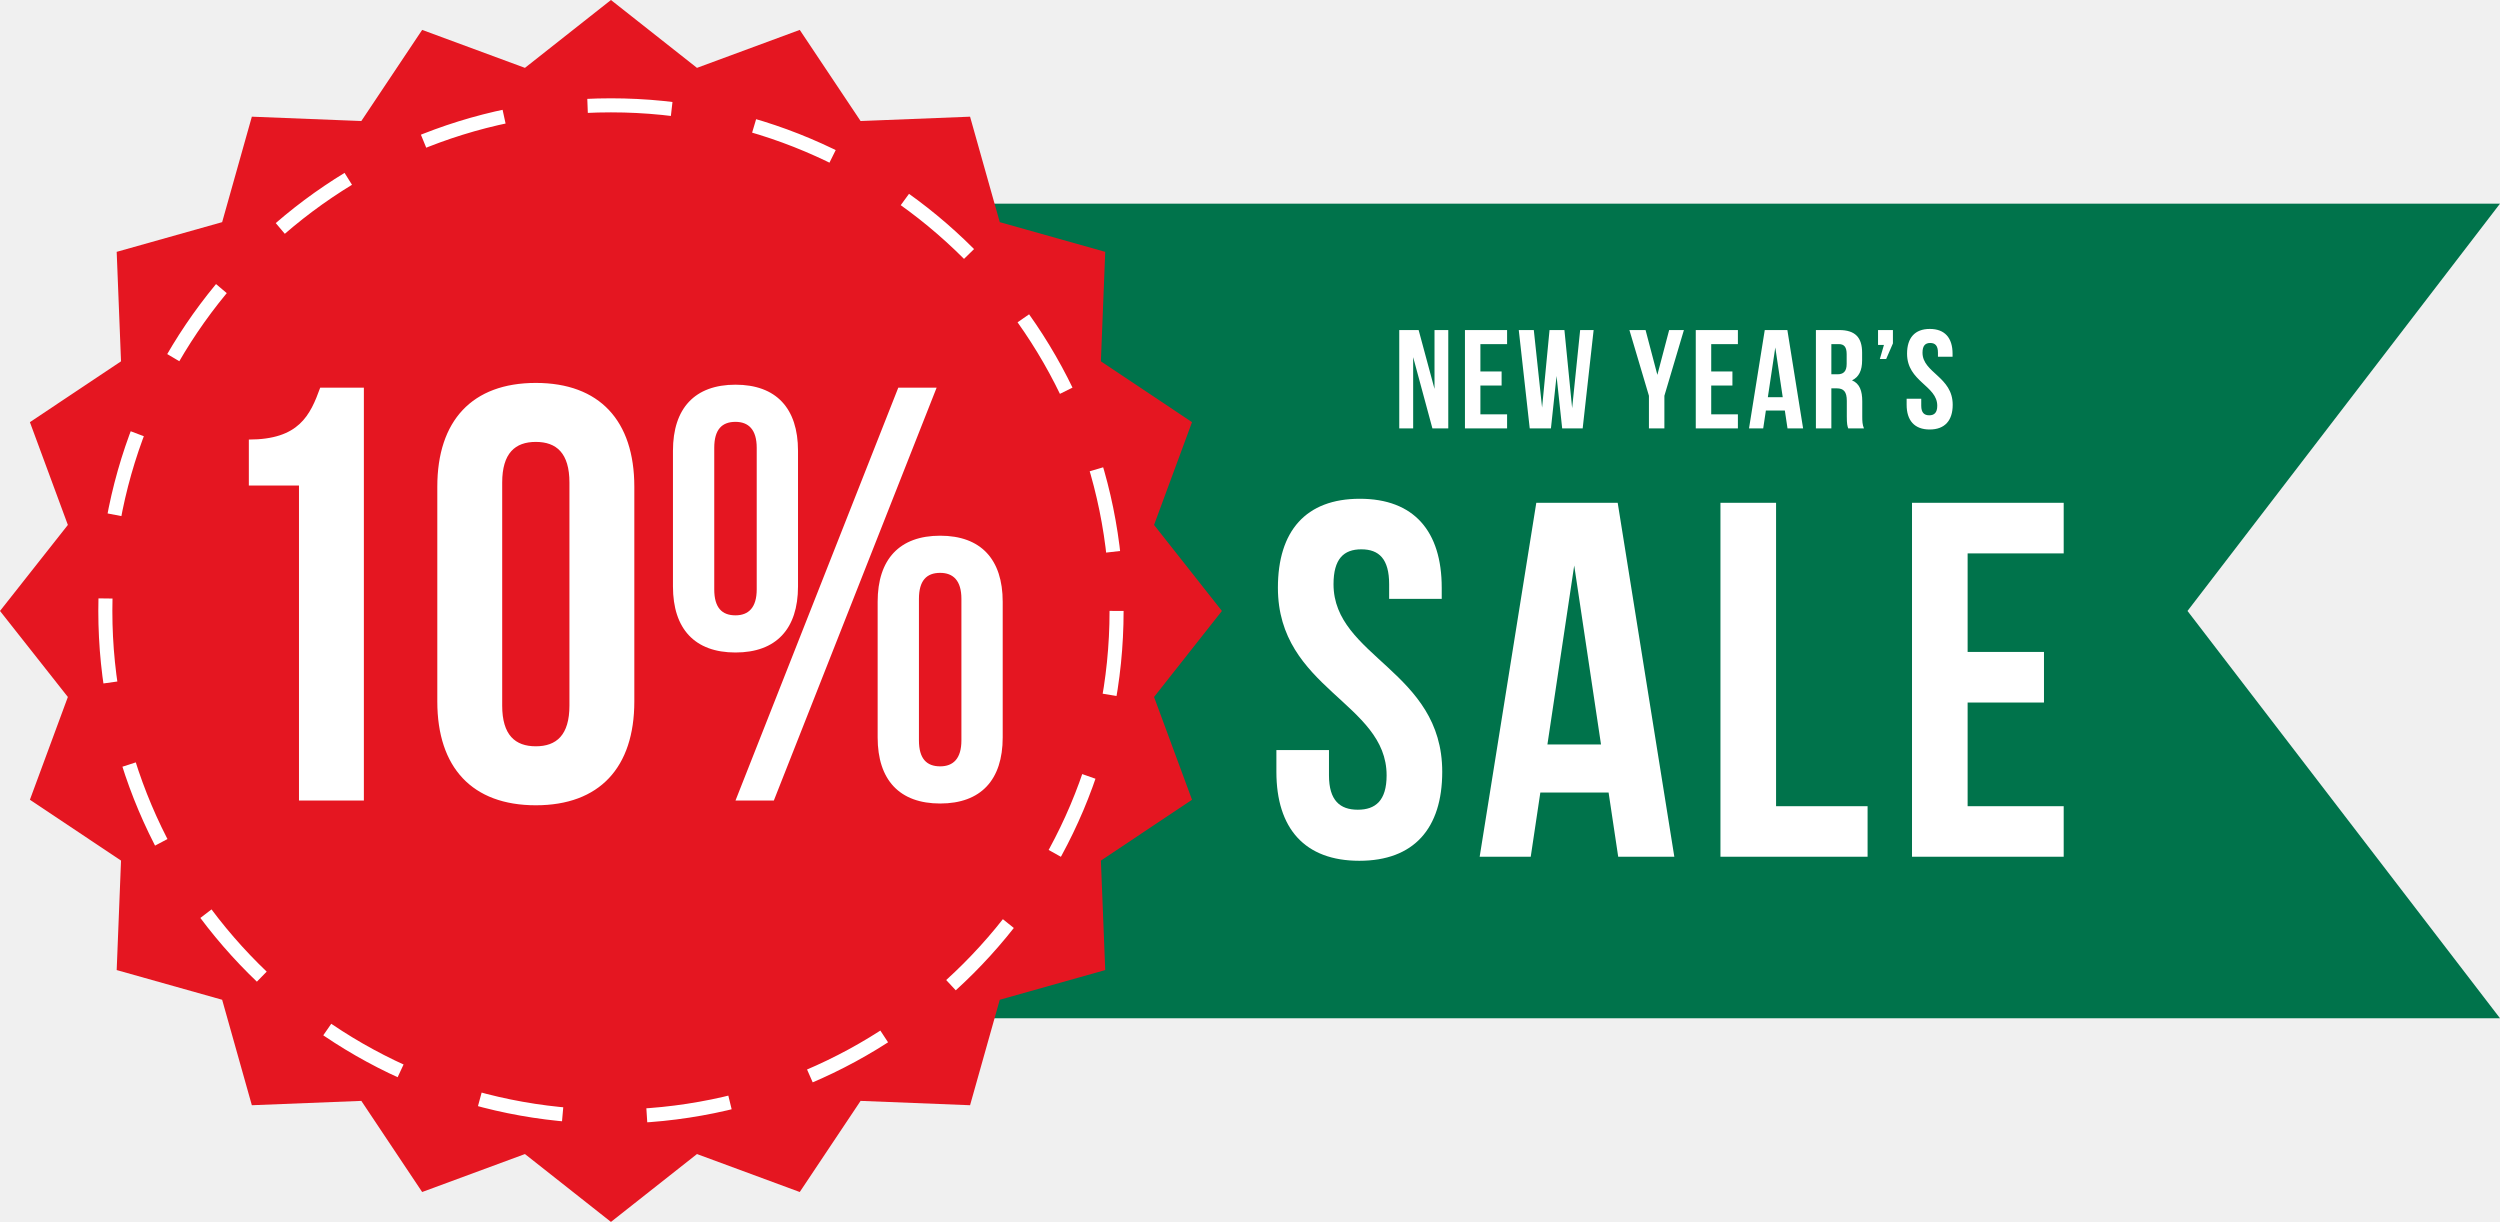
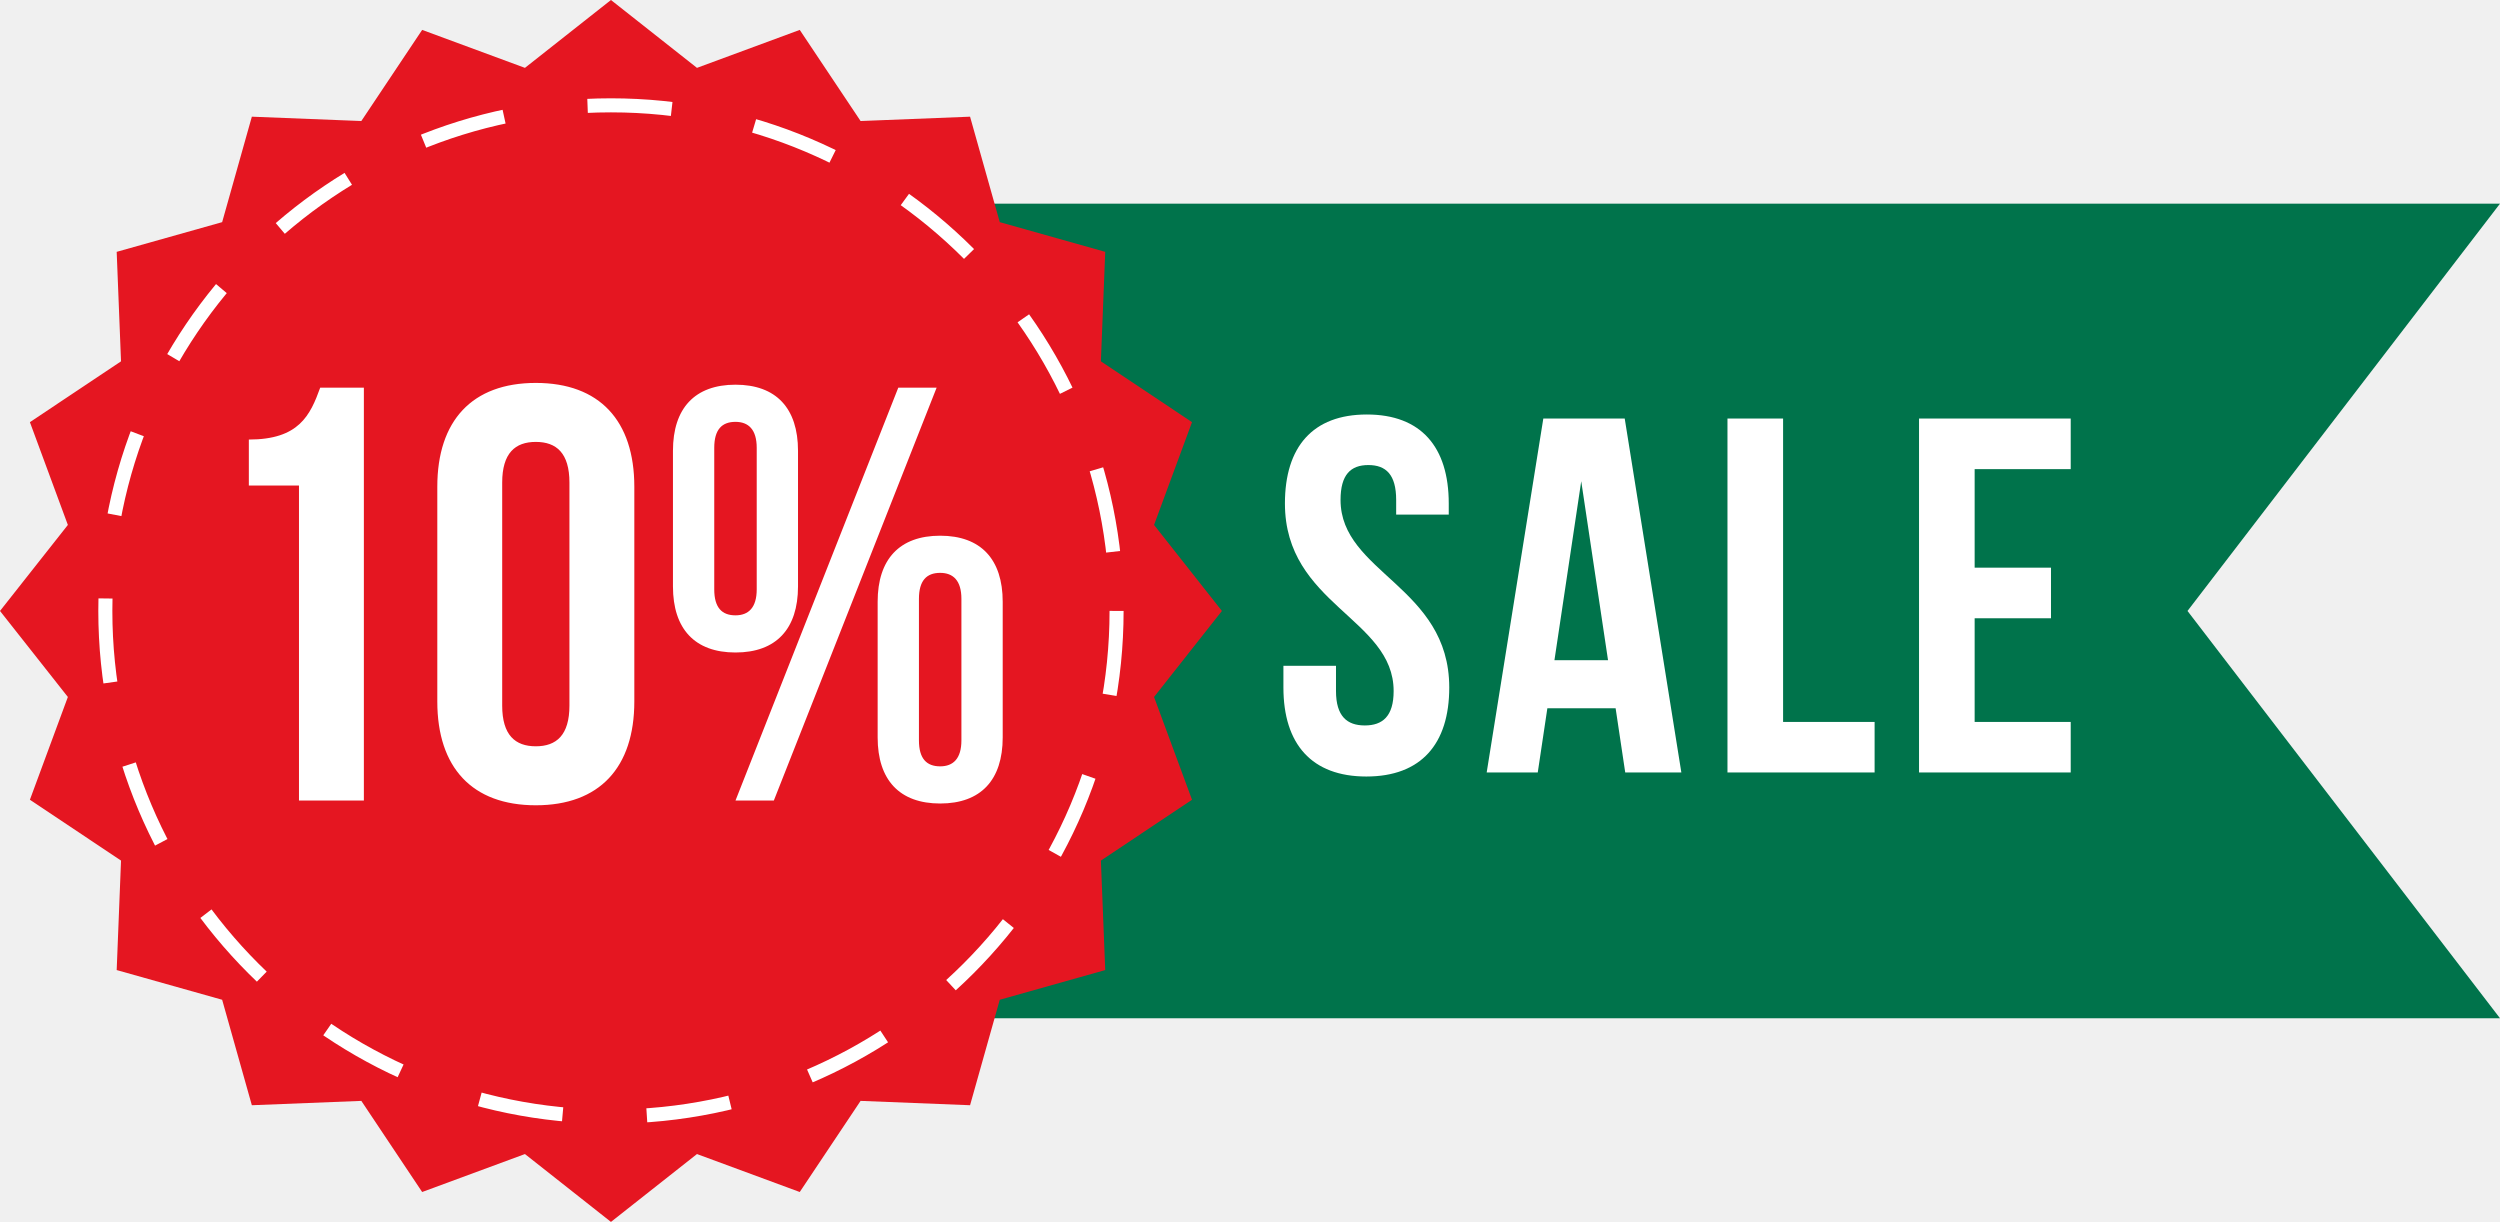
<svg xmlns="http://www.w3.org/2000/svg" width="356" height="174" viewBox="0 0 356 174" fill="none">
  <path d="M89 29H356L311.5 87L356 145H89V29Z" fill="#00734B" />
  <path d="M87 0L99.249 9.664L113.884 4.258L122.547 17.234L138.137 16.616L142.366 31.634L157.384 35.863L156.766 51.453L169.742 60.115L164.336 74.751L174 87L164.336 99.249L169.742 113.884L156.766 122.547L157.384 138.137L142.366 142.366L138.137 157.384L122.547 156.766L113.884 169.742L99.249 164.336L87 174L74.751 164.336L60.115 169.742L51.453 156.766L35.863 157.384L31.634 142.366L16.616 138.137L17.234 122.547L4.258 113.884L9.664 99.249L0 87L9.664 74.751L4.258 60.115L17.234 51.453L16.616 35.863L31.634 31.634L35.863 16.616L51.453 17.234L60.115 4.258L74.751 9.664L87 0Z" fill="#E51621" />
  <path d="M35.435 69.144V62.592C42.575 62.592 44.171 59.148 45.599 55.2H51.815V114H42.575V69.144H35.435ZM71.512 68.724V100.476C71.512 104.676 73.36 106.272 76.3 106.272C79.24 106.272 81.088 104.676 81.088 100.476V68.724C81.088 64.524 79.24 62.928 76.3 62.928C73.36 62.928 71.512 64.524 71.512 68.724ZM62.272 99.888V69.312C62.272 59.904 67.228 54.528 76.3 54.528C85.372 54.528 90.328 59.904 90.328 69.312V99.888C90.328 109.296 85.372 114.672 76.3 114.672C67.228 114.672 62.272 109.296 62.272 99.888ZM101.709 63.768V83.928C101.709 86.532 102.801 87.624 104.733 87.624C106.581 87.624 107.757 86.532 107.757 83.928V63.768C107.757 61.164 106.581 60.072 104.733 60.072C102.801 60.072 101.709 61.164 101.709 63.768ZM95.829 83.508V64.188C95.829 58.14 98.937 54.78 104.733 54.78C110.529 54.78 113.637 58.14 113.637 64.188V83.508C113.637 89.556 110.529 92.916 104.733 92.916C98.937 92.916 95.829 89.556 95.829 83.508ZM104.733 114L127.917 55.2H133.377L110.193 114H104.733ZM130.857 85.272V105.432C130.857 108.036 131.949 109.128 133.881 109.128C135.729 109.128 136.905 108.036 136.905 105.432V85.272C136.905 82.668 135.729 81.576 133.881 81.576C131.949 81.576 130.857 82.668 130.857 85.272ZM124.977 105.012V85.692C124.977 79.644 128.085 76.284 133.881 76.284C139.677 76.284 142.785 79.644 142.785 85.692V105.012C142.785 111.06 139.677 114.42 133.881 114.42C128.085 114.42 124.977 111.06 124.977 105.012Z" fill="white" />
  <circle cx="87" cy="87" r="72" stroke="white" stroke-width="2" stroke-dasharray="12 12" />
-   <path d="M181.974 83.696C181.974 75.632 185.934 71.024 193.638 71.024C201.342 71.024 205.302 75.632 205.302 83.696V85.28H197.814V83.192C197.814 79.592 196.374 78.224 193.854 78.224C191.334 78.224 189.894 79.592 189.894 83.192C189.894 93.56 205.374 95.504 205.374 109.904C205.374 117.968 201.342 122.576 193.566 122.576C185.79 122.576 181.758 117.968 181.758 109.904V106.808H189.246V110.408C189.246 114.008 190.83 115.304 193.35 115.304C195.87 115.304 197.454 114.008 197.454 110.408C197.454 100.04 181.974 98.096 181.974 83.696ZM230.36 71.6L238.424 122H230.432L229.064 112.856H219.344L217.976 122H210.704L218.768 71.6H230.36ZM224.168 80.528L220.352 106.016H227.984L224.168 80.528ZM244.992 122V71.6H252.912V114.8H265.944V122H244.992ZM280.19 78.8V92.84H291.062V100.04H280.19V114.8H293.87V122H272.27V71.6H293.87V78.8H280.19Z" fill="white" />
-   <path d="M203.974 61L201.234 50.86V61H199.254V47H202.014L204.274 55.38V47H206.234V61H203.974ZM210.809 49V52.9H213.829V54.9H210.809V59H214.609V61H208.609V47H214.609V49H210.809ZM222.453 61L221.653 53.54L220.853 61H217.833L216.273 47H218.413L219.593 58.04L220.653 47H222.773L223.873 58.12L225.013 47H226.933L225.373 61H222.453ZM234.808 61V56.36L232.028 47H234.328L236.008 53.38L237.688 47H239.788L237.008 56.36V61H234.808ZM243.677 49V52.9H246.697V54.9H243.677V59H247.477V61H241.477V47H247.477V49H243.677ZM254.521 47L256.761 61H254.541L254.161 58.46H251.461L251.081 61H249.061L251.301 47H254.521ZM252.801 49.48L251.741 56.56H253.861L252.801 49.48ZM265.425 61H263.185C263.065 60.64 262.985 60.42 262.985 59.28V57.08C262.985 55.78 262.545 55.3 261.545 55.3H260.785V61H258.585V47H261.905C264.185 47 265.165 48.06 265.165 50.22V51.32C265.165 52.76 264.705 53.7 263.725 54.16C264.825 54.62 265.185 55.68 265.185 57.14V59.3C265.185 59.98 265.205 60.48 265.425 61ZM261.845 49H260.785V53.3H261.645C262.465 53.3 262.965 52.94 262.965 51.82V50.44C262.965 49.44 262.625 49 261.845 49ZM268.272 49.12H267.432V47H269.552V48.9L268.592 51.12H267.692L268.272 49.12ZM271.565 50.36C271.565 48.12 272.665 46.84 274.805 46.84C276.945 46.84 278.045 48.12 278.045 50.36V50.8H275.965V50.22C275.965 49.22 275.565 48.84 274.865 48.84C274.165 48.84 273.765 49.22 273.765 50.22C273.765 53.1 278.065 53.64 278.065 57.64C278.065 59.88 276.945 61.16 274.785 61.16C272.625 61.16 271.505 59.88 271.505 57.64V56.78H273.585V57.78C273.585 58.78 274.025 59.14 274.725 59.14C275.425 59.14 275.865 58.78 275.865 57.78C275.865 54.9 271.565 54.36 271.565 50.36Z" fill="white" />
+   <path d="M182.974 71.696C182.974 63.632 186.934 59.024 194.638 59.024C202.342 59.024 206.302 63.632 206.302 71.696V73.28H198.814V71.192C198.814 67.592 197.374 66.224 194.854 66.224C192.334 66.224 190.894 67.592 190.894 71.192C190.894 81.56 206.374 83.504 206.374 97.904C206.374 105.968 202.342 110.576 194.566 110.576C186.79 110.576 182.758 105.968 182.758 97.904V94.808H190.246V98.408C190.246 102.008 191.83 103.304 194.35 103.304C196.87 103.304 198.454 102.008 198.454 98.408C198.454 88.04 182.974 86.096 182.974 71.696ZM231.36 59.6L239.424 110H231.432L230.064 100.856H220.344L218.976 110H211.704L219.768 59.6H231.36ZM225.168 68.528L221.352 94.016H228.984L225.168 68.528ZM245.992 110V59.6H253.912V102.8H266.944V110H245.992ZM281.19 66.8V80.84H292.062V88.04H281.19V102.8H294.87V110H273.27V59.6H294.87V66.8H281.19Z" fill="white" />
</svg>
